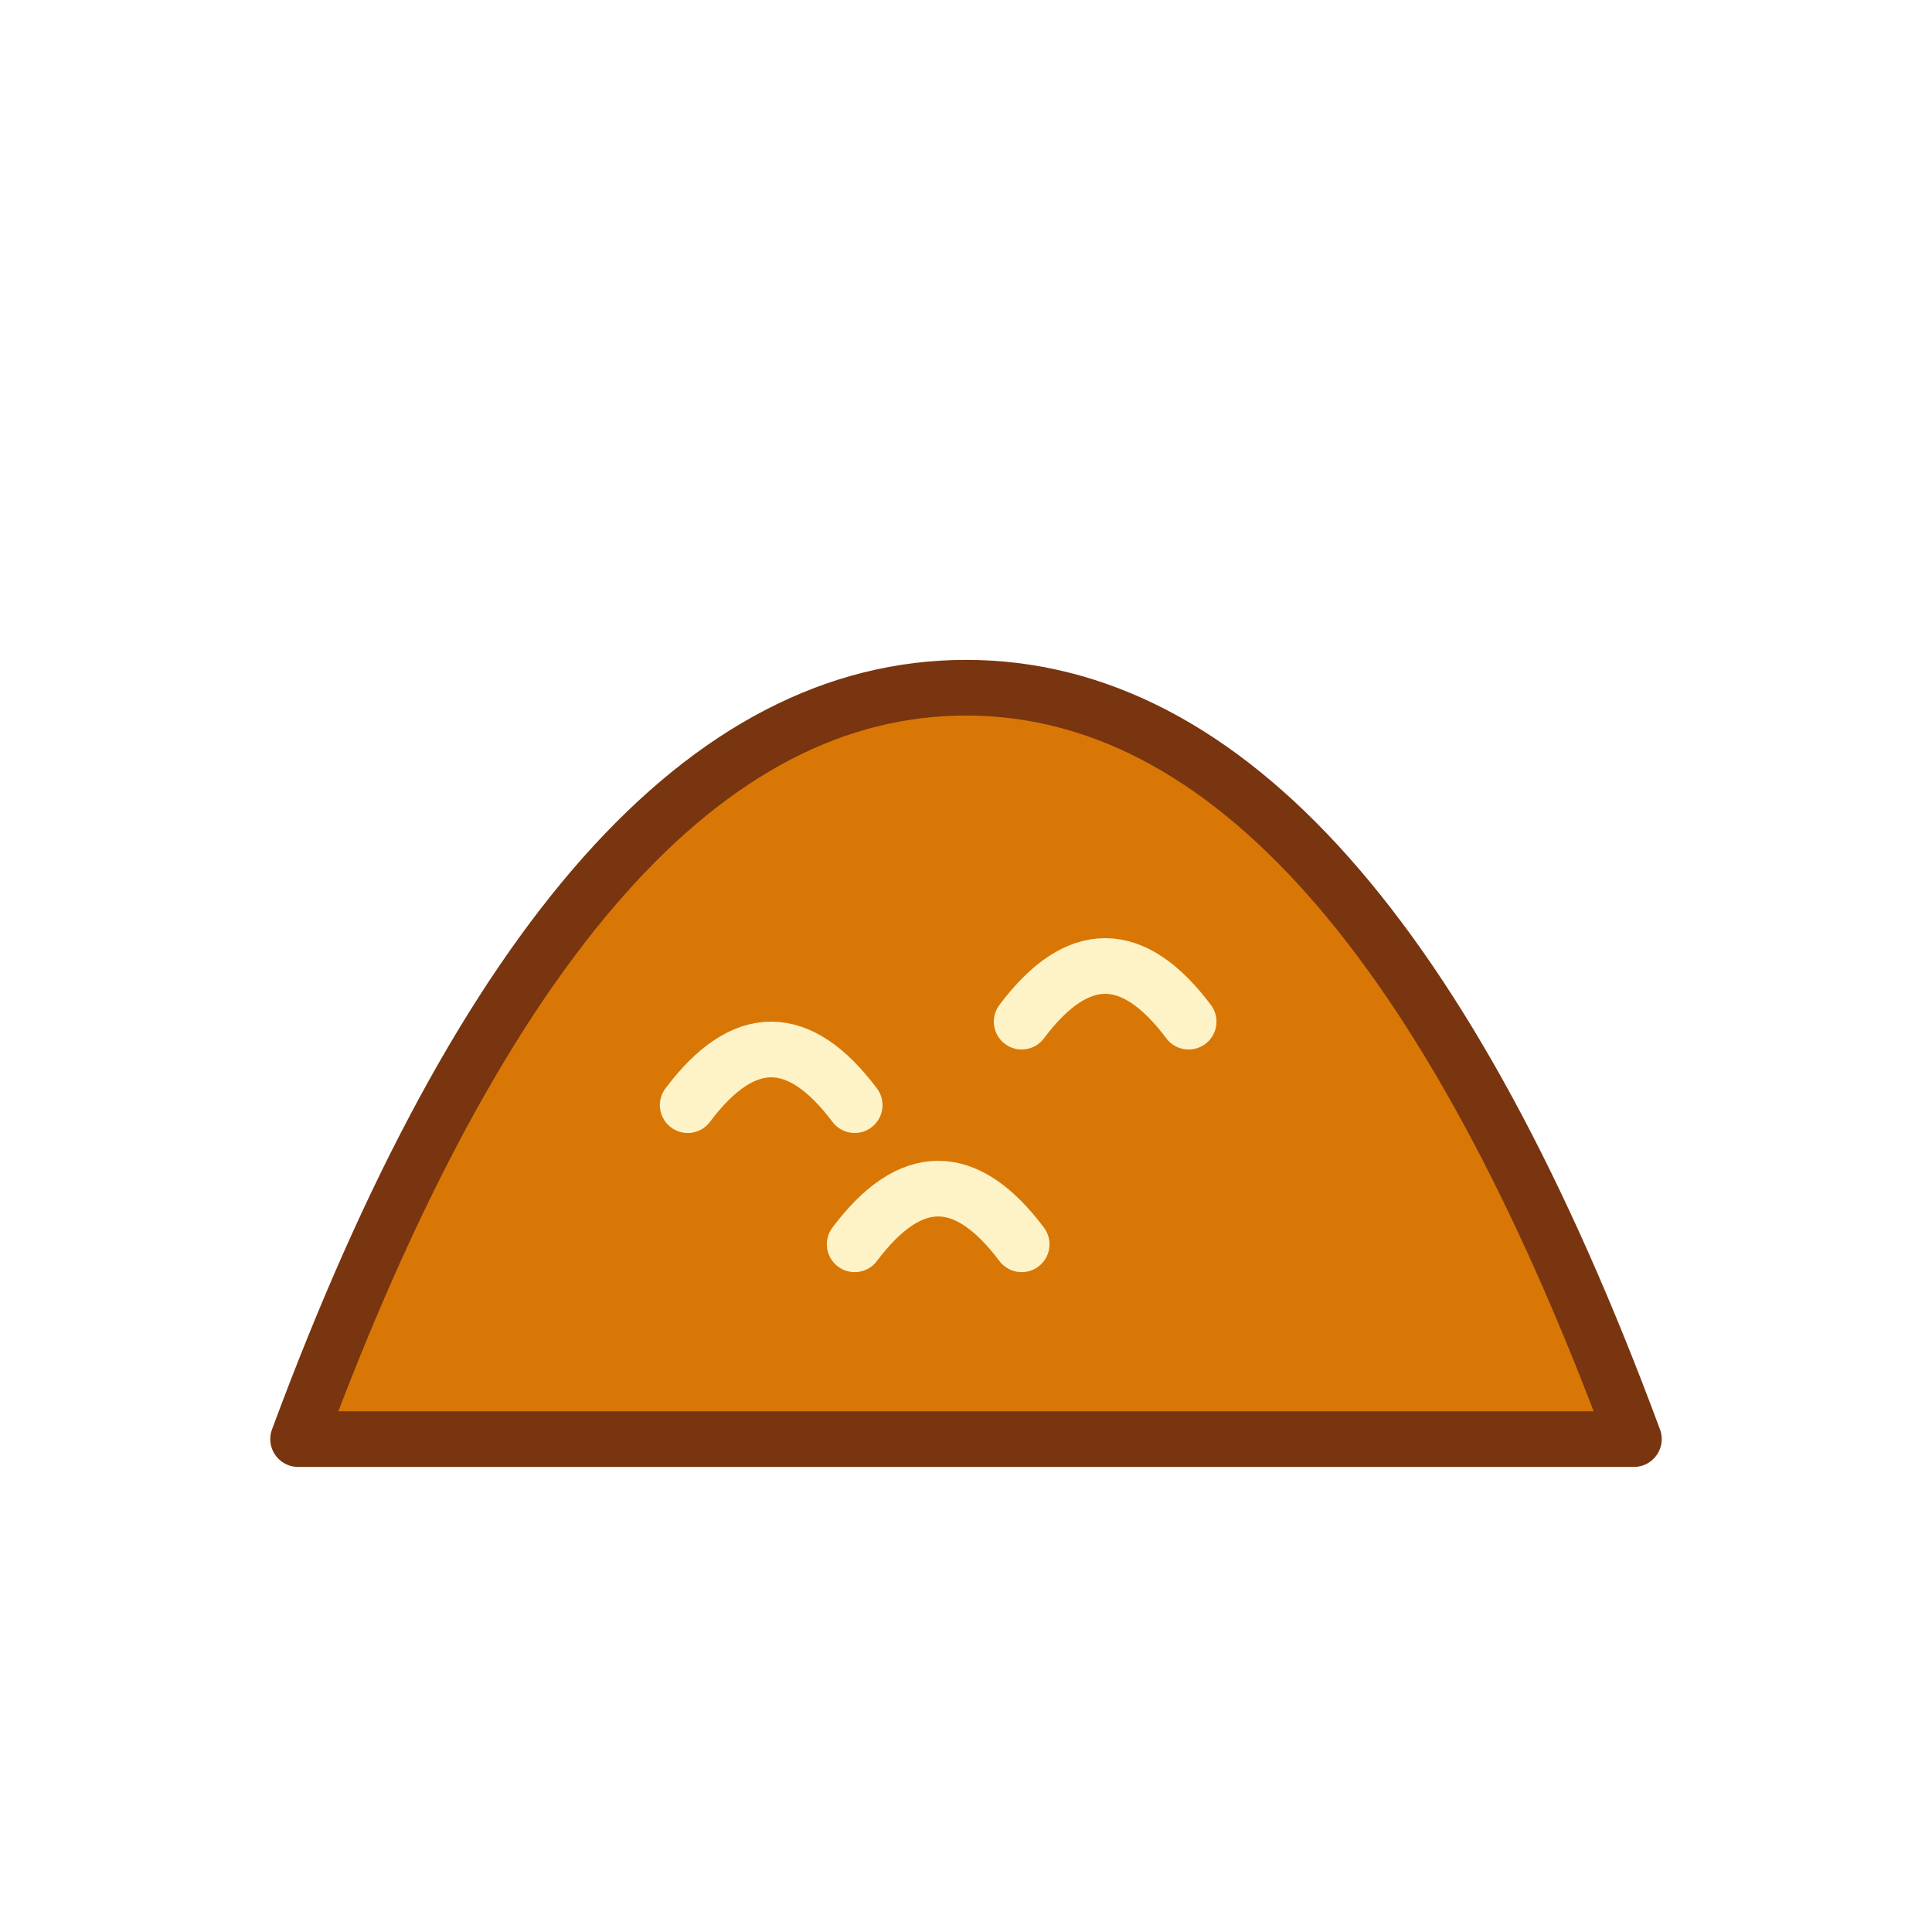
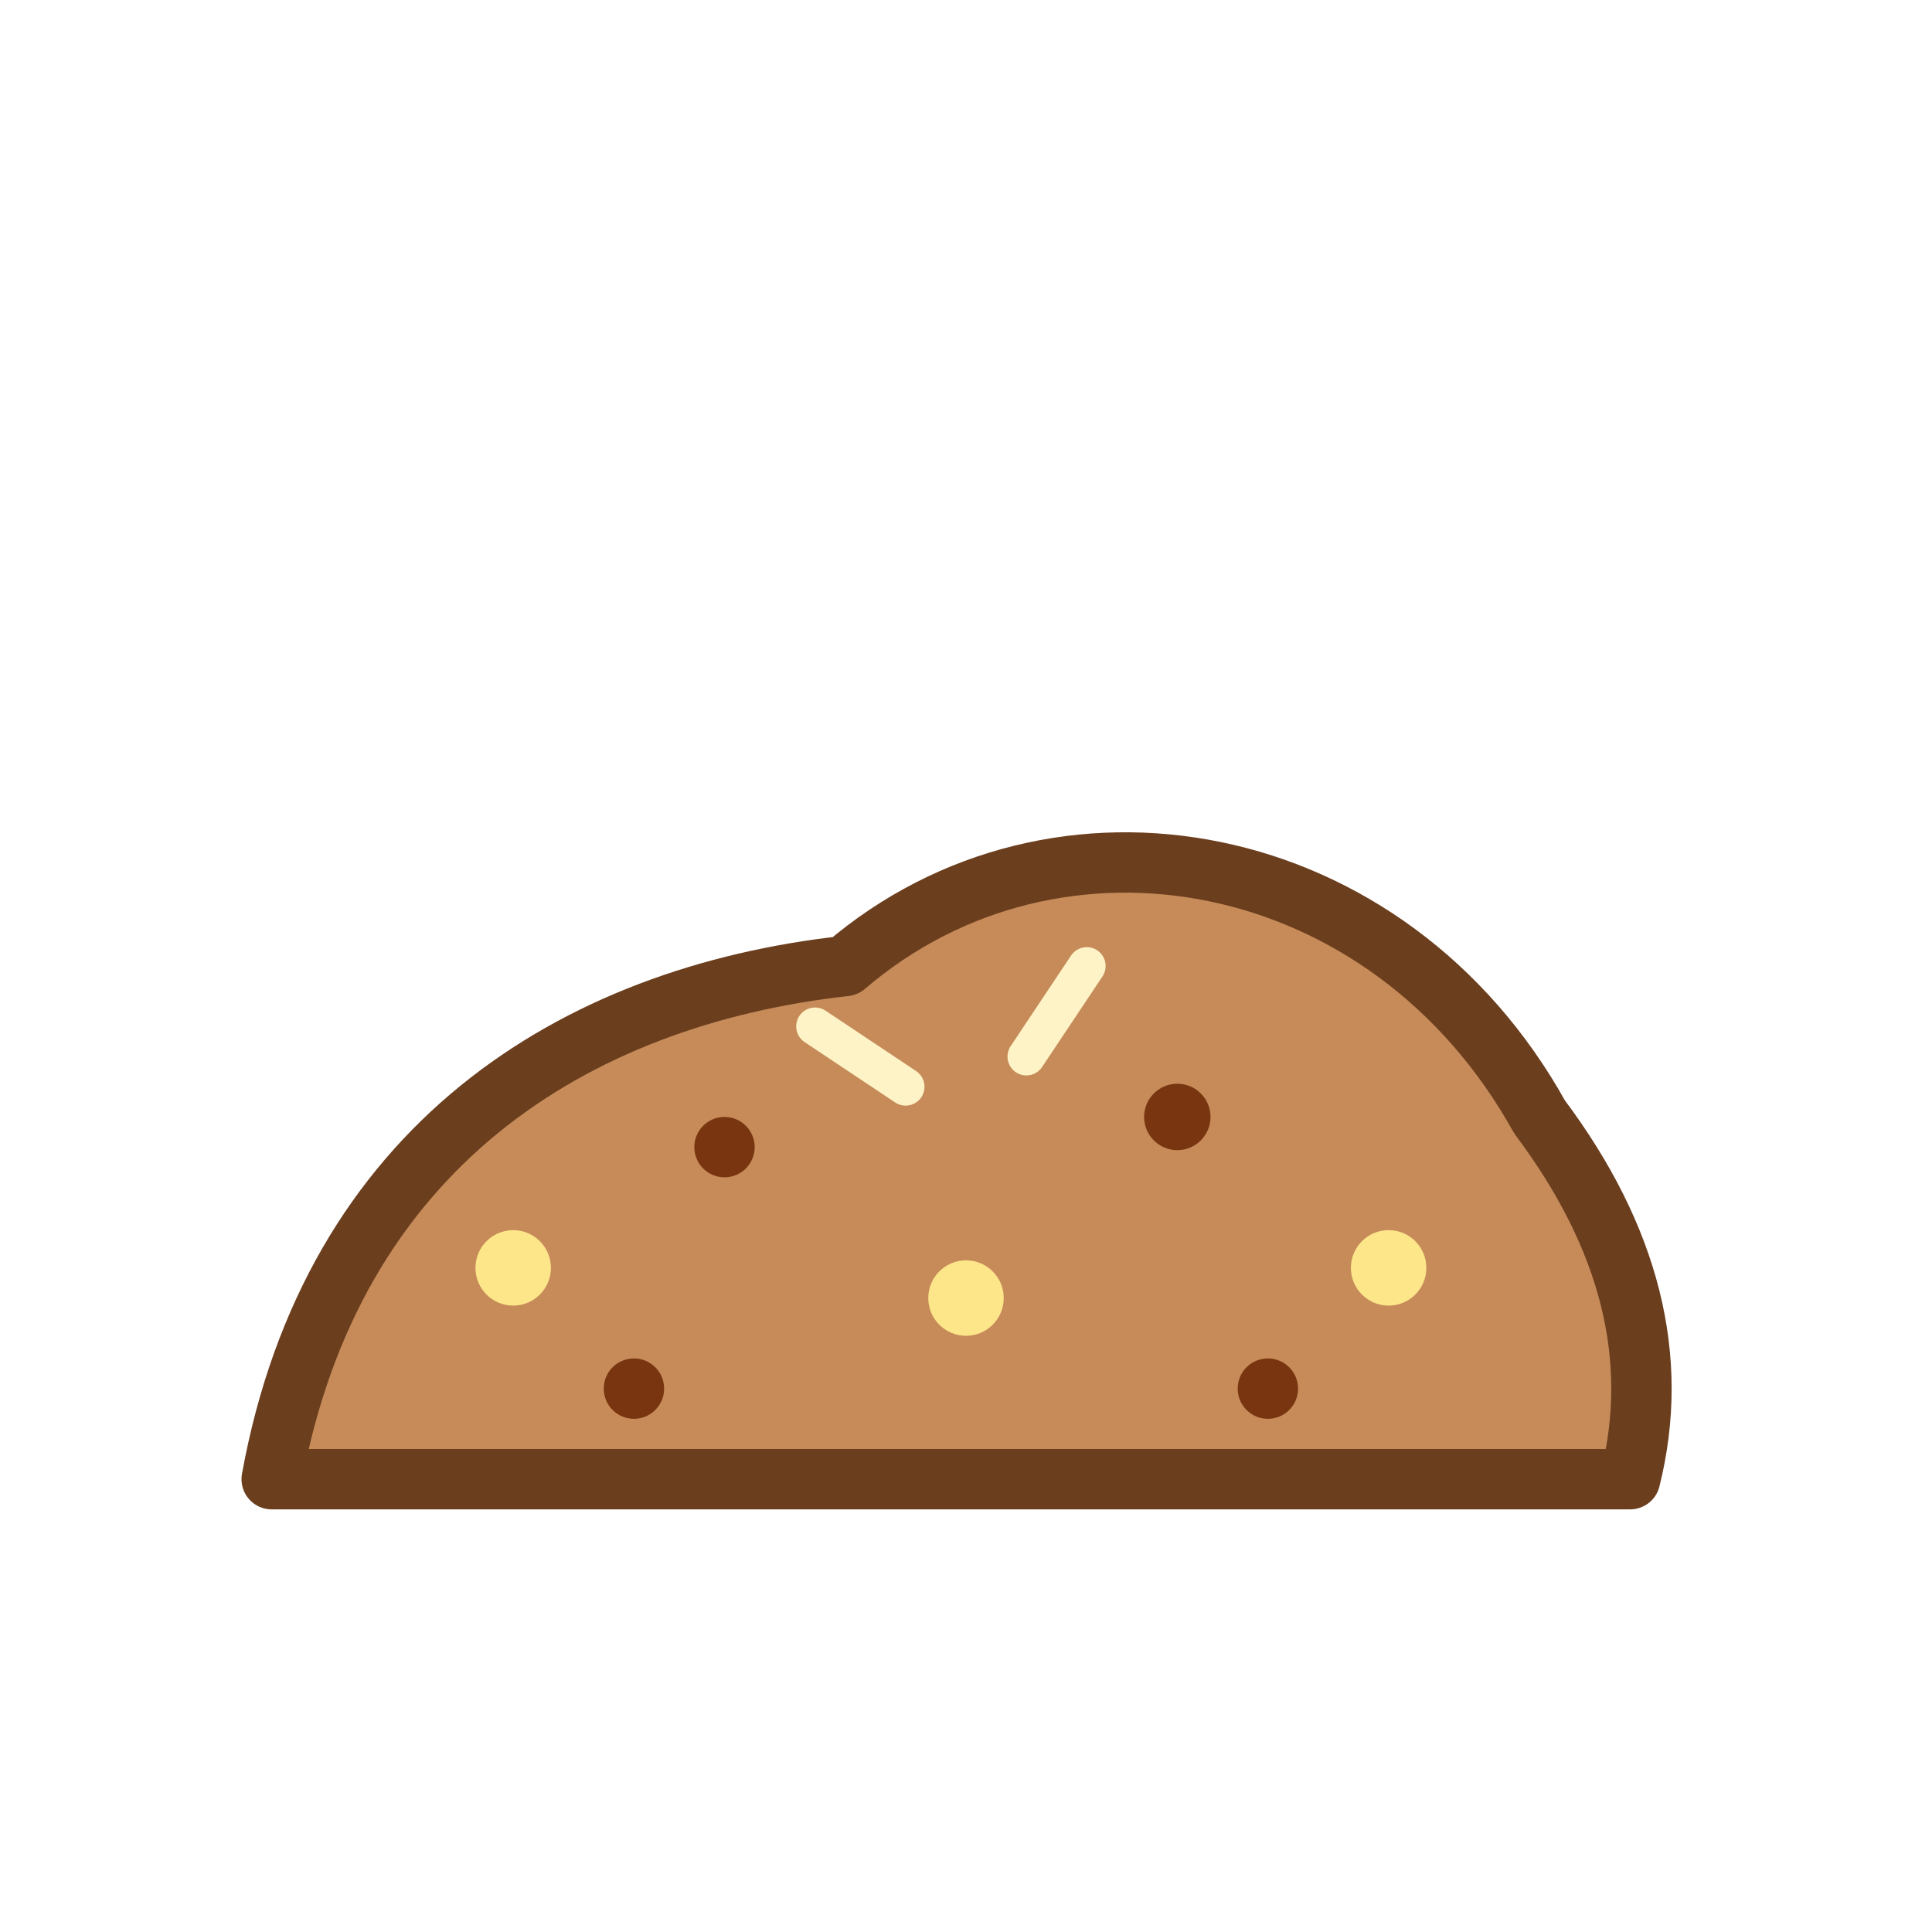
<svg xmlns="http://www.w3.org/2000/svg" viewBox="0 0 128 128" width="128" height="128">
-   <g data-normalized="1" transform="translate(5, 5) scale(0.921875)" stroke-linecap="round" stroke-linejoin="round">
-     <path d="M16 98 Q36 44 64 44 Q92 44 112 98 Z" fill="#D97706" stroke="#78350F" stroke-width="4" />
-     <path d="M44 74 Q50 66 56 74 M68 68 Q74 60 80 68 M56 84 Q62 76 68 84" fill="none" stroke="#FEF3C7" stroke-width="4" stroke-linecap="round" />
+   <g stroke-linecap="round" stroke-linejoin="round">
+     <path d="M18 98 C22 76 38 66 56 64 C70 52 92 56 102 74 C108 82 110 90 108 98 Z" fill="#C68B59" stroke="#6B3E1E" stroke-width="4" />
+     <circle cx="34" cy="84" r="2.5" fill="#FDE68A" />
+     <circle cx="48" cy="76" r="2" fill="#78350F" />
+     <circle cx="64" cy="86" r="2.5" fill="#FDE68A" />
+     <circle cx="78" cy="74" r="2.2" fill="#78350F" />
+     <circle cx="92" cy="84" r="2.5" fill="#FDE68A" />
+     <circle cx="42" cy="92" r="2" fill="#78350F" />
+     <circle cx="84" cy="92" r="2" fill="#78350F" />
+     <path d="M54 68 L60 72 M72 64 L68 70" stroke="#FEF3C7" stroke-width="2.5" />
  </g>
</svg>
